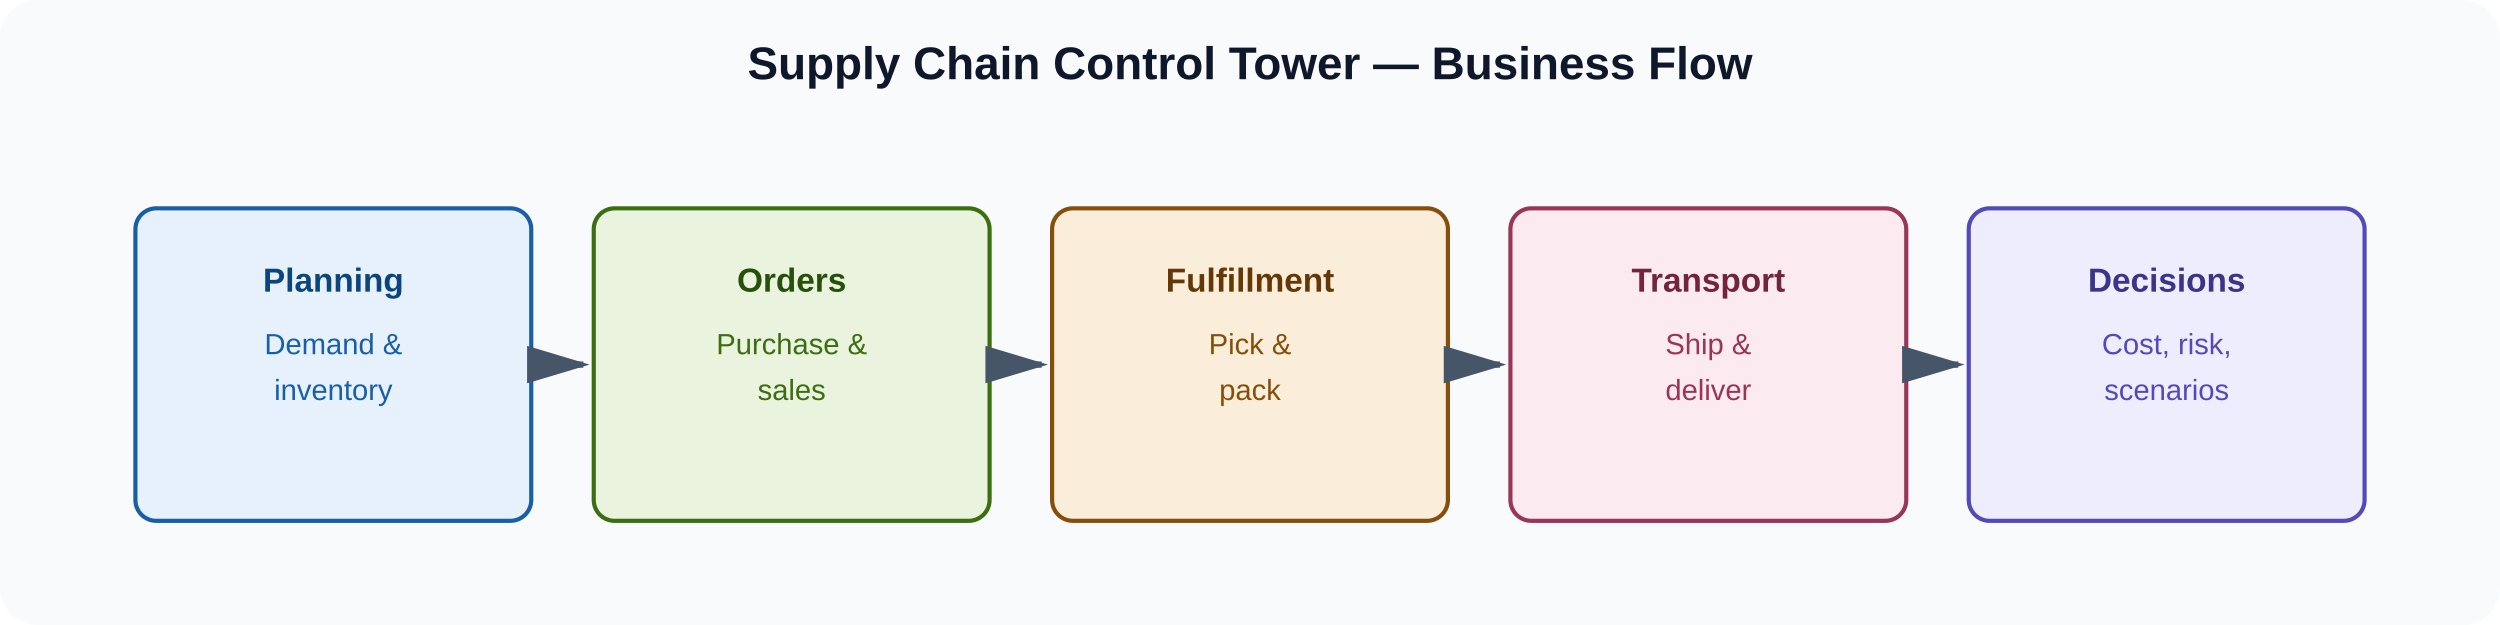
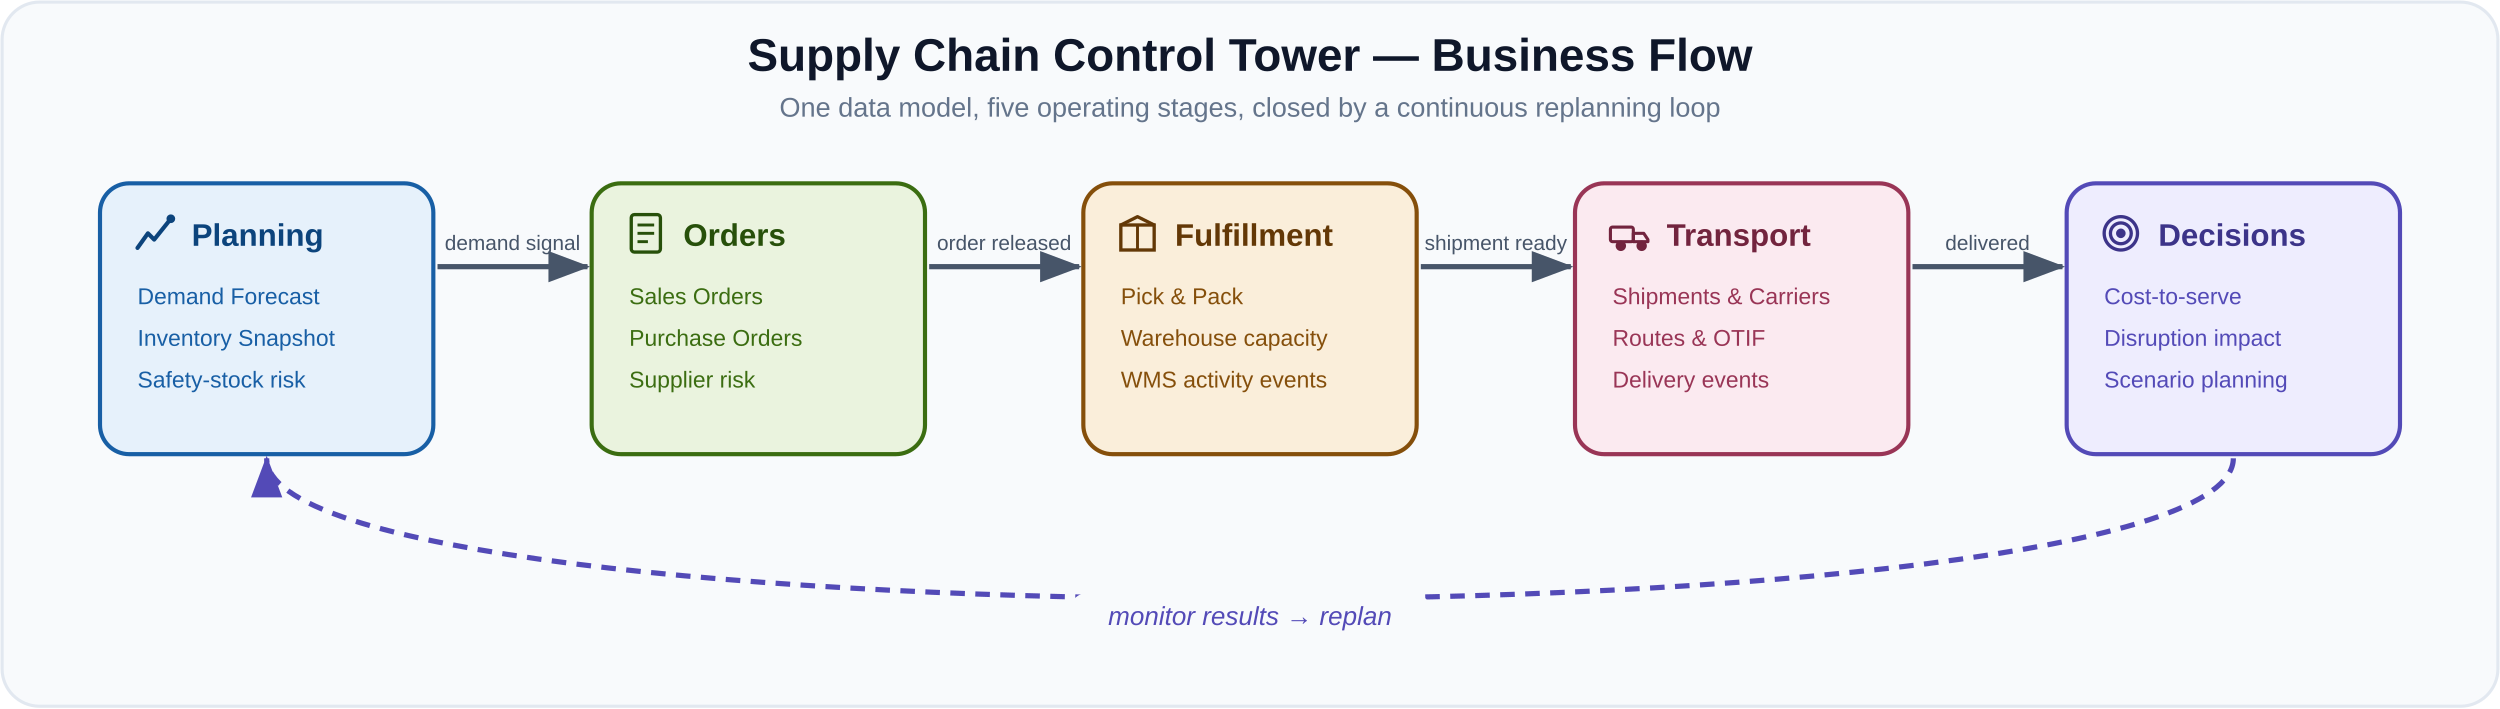
- <svg xmlns="http://www.w3.org/2000/svg" width="1200" height="300" viewBox="0 0 1200 300">
+ <svg xmlns="http://www.w3.org/2000/svg" viewBox="0 0 1200 340" role="img" aria-label="Supply chain control tower business flow: Planning, Orders, Fulfillment, Transport and Decisions run in sequence, and Decisions feeds back into Planning to close a continuous replanning loop.">
  <defs>
-     <marker id="a" markerWidth="10" markerHeight="10" refX="9" refY="3" orient="auto">
-       <path d="M0,0 L10,3 L0,6 Z" fill="#475569" />
+     <marker id="fwd" markerWidth="9" markerHeight="8" refX="7.5" refY="3" orient="auto">
+       <path d="M0,0 L8,3 L0,6 Z" fill="#475569" />
    </marker>
+     <marker id="fb" markerWidth="9" markerHeight="8" refX="7.5" refY="3" orient="auto">
+       <path d="M0,0 L8,3 L0,6 Z" fill="#534AB7" />
+     </marker>
+     <g id="icoTrend">
+       <polyline points="2,17 7,10 10,13 18,3" fill="none" stroke-width="2" stroke-linecap="round" stroke-linejoin="round" />
+       <circle cx="18" cy="3" r="1.6" />
+     </g>
+     <g id="icoDoc">
+       <rect x="3" y="1" width="14" height="18" rx="1.5" fill="none" stroke-width="1.6" />
+       <line x1="6" y1="6" x2="14" y2="6" stroke-width="1.4" />
+       <line x1="6" y1="10" x2="14" y2="10" stroke-width="1.4" />
+       <line x1="6" y1="14" x2="11" y2="14" stroke-width="1.4" />
+     </g>
+     <g id="icoBox">
+       <polyline points="2,6 10,2 18,6" fill="none" stroke-width="1.6" stroke-linejoin="round" />
+       <rect x="2" y="6" width="16" height="12" fill="none" stroke-width="1.6" />
+       <line x1="10" y1="6" x2="10" y2="18" stroke-width="1.4" />
+     </g>
+     <g id="icoTruck">
+       <rect x="1" y="7" width="11" height="7" rx="1" fill="none" stroke-width="1.5" />
+       <path d="M12,10 h5 l2,3 v1 h-7 z" fill="none" stroke-width="1.5" stroke-linejoin="round" />
+       <circle cx="6" cy="16" r="2" />
+       <circle cx="16" cy="16" r="2" />
+     </g>
+     <g id="icoTarget">
+       <circle cx="10" cy="10" r="8" fill="none" stroke-width="1.6" />
+       <circle cx="10" cy="10" r="5" fill="none" stroke-width="1.6" />
+       <circle cx="10" cy="10" r="1.8" />
+     </g>
  </defs>
-   <rect width="1200" height="300" rx="18" fill="#f8fafc" />
-   <text x="600" y="38" text-anchor="middle" font-family="Arial" font-size="22" font-weight="700" fill="#0f172a">Supply Chain Control Tower — Business Flow</text>
-   <g font-family="Arial" text-anchor="middle">
-     <rect x="65" y="100" width="190" height="150" rx="10" fill="#E6F1FB" stroke="#185FA5" stroke-width="2" />
-     <text x="160" y="140" font-size="16" font-weight="700" fill="#0C447C">Planning</text>
-     <text x="160" y="170" font-size="14" fill="#185FA5">Demand &amp;</text>
-     <text x="160" y="192" font-size="14" fill="#185FA5">inventory</text>
-     <rect x="285" y="100" width="190" height="150" rx="10" fill="#EAF3DE" stroke="#3B6D11" stroke-width="2" />
-     <text x="380" y="140" font-size="16" font-weight="700" fill="#27500A">Orders</text>
-     <text x="380" y="170" font-size="14" fill="#3B6D11">Purchase &amp;</text>
-     <text x="380" y="192" font-size="14" fill="#3B6D11">sales</text>
-     <rect x="505" y="100" width="190" height="150" rx="10" fill="#FAEEDA" stroke="#854F0B" stroke-width="2" />
-     <text x="600" y="140" font-size="16" font-weight="700" fill="#633806">Fulfillment</text>
-     <text x="600" y="170" font-size="14" fill="#854F0B">Pick &amp;</text>
-     <text x="600" y="192" font-size="14" fill="#854F0B">pack</text>
-     <rect x="725" y="100" width="190" height="150" rx="10" fill="#FBEAF0" stroke="#993556" stroke-width="2" />
-     <text x="820" y="140" font-size="16" font-weight="700" fill="#72243E">Transport</text>
-     <text x="820" y="170" font-size="14" fill="#993556">Ship &amp;</text>
-     <text x="820" y="192" font-size="14" fill="#993556">deliver</text>
-     <rect x="945" y="100" width="190" height="150" rx="10" fill="#EEEDFE" stroke="#534AB7" stroke-width="2" />
-     <text x="1040" y="140" font-size="16" font-weight="700" fill="#3C3489">Decisions</text>
-     <text x="1040" y="170" font-size="14" fill="#534AB7">Cost, risk,</text>
-     <text x="1040" y="192" font-size="14" fill="#534AB7">scenarios</text>
+   <rect x="1" y="1" width="1198" height="338" rx="18" fill="#f8fafc" stroke="#e2e8f0" stroke-width="1.5" />
+   <text x="600" y="34" text-anchor="middle" font-family="Arial, sans-serif" font-size="22" font-weight="700" fill="#0f172a">Supply Chain Control Tower — Business Flow</text>
+   <text x="600" y="56" text-anchor="middle" font-family="Arial, sans-serif" font-size="13" fill="#64748b">One data model, five operating stages, closed by a continuous replanning loop</text>
+   <g font-family="Arial, sans-serif">
+     <rect x="48" y="88" width="160" height="130" rx="14" fill="#E6F1FB" stroke="#185FA5" stroke-width="2" />
+     <g fill="#0C447C" stroke="#0C447C">
+       <use href="#icoTrend" x="64" y="102" />
+     </g>
+     <text x="92" y="118" font-size="15" font-weight="700" fill="#0C447C">Planning</text>
+     <g font-size="11" fill="#185FA5">
+       <text x="66" y="146">Demand Forecast</text>
+       <text x="66" y="166">Inventory Snapshot</text>
+       <text x="66" y="186">Safety-stock risk</text>
+     </g>
+     <rect x="284" y="88" width="160" height="130" rx="14" fill="#EAF3DE" stroke="#3B6D11" stroke-width="2" />
+     <g fill="#27500A" stroke="#27500A">
+       <use href="#icoDoc" x="300" y="102" />
+     </g>
+     <text x="328" y="118" font-size="15" font-weight="700" fill="#27500A">Orders</text>
+     <g font-size="11" fill="#3B6D11">
+       <text x="302" y="146">Sales Orders</text>
+       <text x="302" y="166">Purchase Orders</text>
+       <text x="302" y="186">Supplier risk</text>
+     </g>
+     <rect x="520" y="88" width="160" height="130" rx="14" fill="#FAEEDA" stroke="#854F0B" stroke-width="2" />
+     <g fill="#633806" stroke="#633806">
+       <use href="#icoBox" x="536" y="102" />
+     </g>
+     <text x="564" y="118" font-size="15" font-weight="700" fill="#633806">Fulfillment</text>
+     <g font-size="11" fill="#854F0B">
+       <text x="538" y="146">Pick &amp; Pack</text>
+       <text x="538" y="166">Warehouse capacity</text>
+       <text x="538" y="186">WMS activity events</text>
+     </g>
+     <rect x="756" y="88" width="160" height="130" rx="14" fill="#FBEAF0" stroke="#993556" stroke-width="2" />
+     <g fill="#72243E" stroke="#72243E">
+       <use href="#icoTruck" x="772" y="102" />
+     </g>
+     <text x="800" y="118" font-size="15" font-weight="700" fill="#72243E">Transport</text>
+     <g font-size="11" fill="#993556">
+       <text x="774" y="146">Shipments &amp; Carriers</text>
+       <text x="774" y="166">Routes &amp; OTIF</text>
+       <text x="774" y="186">Delivery events</text>
+     </g>
+     <rect x="992" y="88" width="160" height="130" rx="14" fill="#EEEDFE" stroke="#534AB7" stroke-width="2" />
+     <g fill="#3C3489" stroke="#3C3489">
+       <use href="#icoTarget" x="1008" y="102" />
+     </g>
+     <text x="1036" y="118" font-size="15" font-weight="700" fill="#3C3489">Decisions</text>
+     <g font-size="11" fill="#534AB7">
+       <text x="1010" y="146">Cost-to-serve</text>
+       <text x="1010" y="166">Disruption impact</text>
+       <text x="1010" y="186">Scenario planning</text>
+     </g>
  </g>
-   <g stroke="#475569" stroke-width="3" marker-end="url(#a)">
-     <line x1="255" y1="175" x2="280" y2="175" />
-     <line x1="475" y1="175" x2="500" y2="175" />
-     <line x1="695" y1="175" x2="720" y2="175" />
-     <line x1="915" y1="175" x2="940" y2="175" />
+   <g stroke="#475569" stroke-width="2.5" marker-end="url(#fwd)">
+     <line x1="210" y1="128" x2="282" y2="128" />
+     <line x1="446" y1="128" x2="518" y2="128" />
+     <line x1="682" y1="128" x2="754" y2="128" />
+     <line x1="918" y1="128" x2="990" y2="128" />
  </g>
+   <g font-family="Arial, sans-serif" font-size="10" fill="#475569" text-anchor="middle">
+     <text x="246" y="120">demand signal</text>
+     <text x="482" y="120">order released</text>
+     <text x="718" y="120">shipment ready</text>
+     <text x="954" y="120">delivered</text>
+   </g>
+   <path d="M 1072,220 C 1072,310 128,310 128,220" fill="none" stroke="#534AB7" stroke-width="2.5" stroke-dasharray="7,5" marker-end="url(#fb)" />
+   <rect x="512" y="284" width="176" height="24" rx="12" fill="#f8fafc" />
+   <text x="600" y="300" text-anchor="middle" font-family="Arial, sans-serif" font-size="12.5" font-style="italic" fill="#534AB7">monitor results → replan</text>
</svg>
